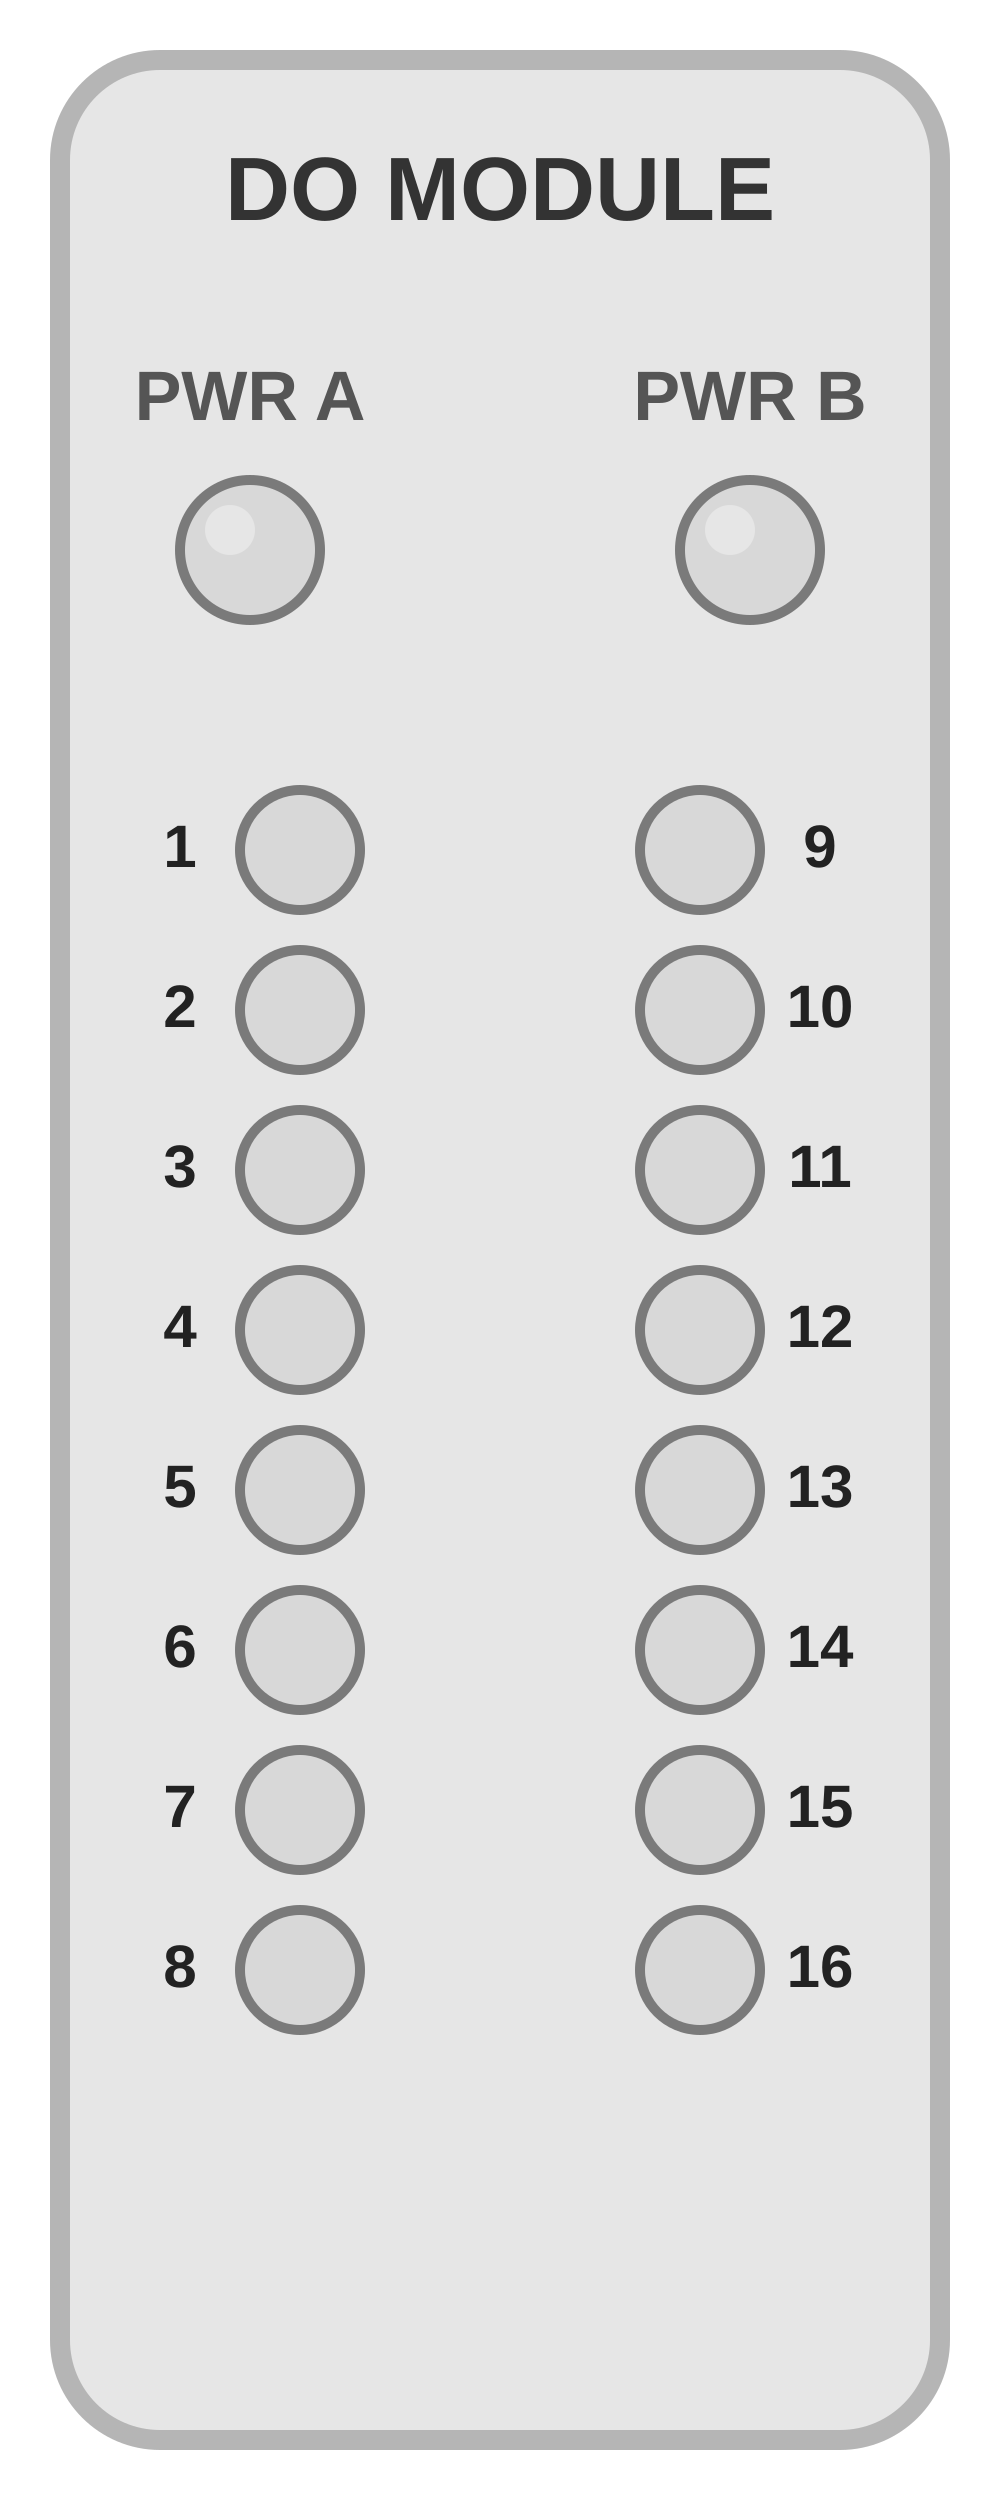
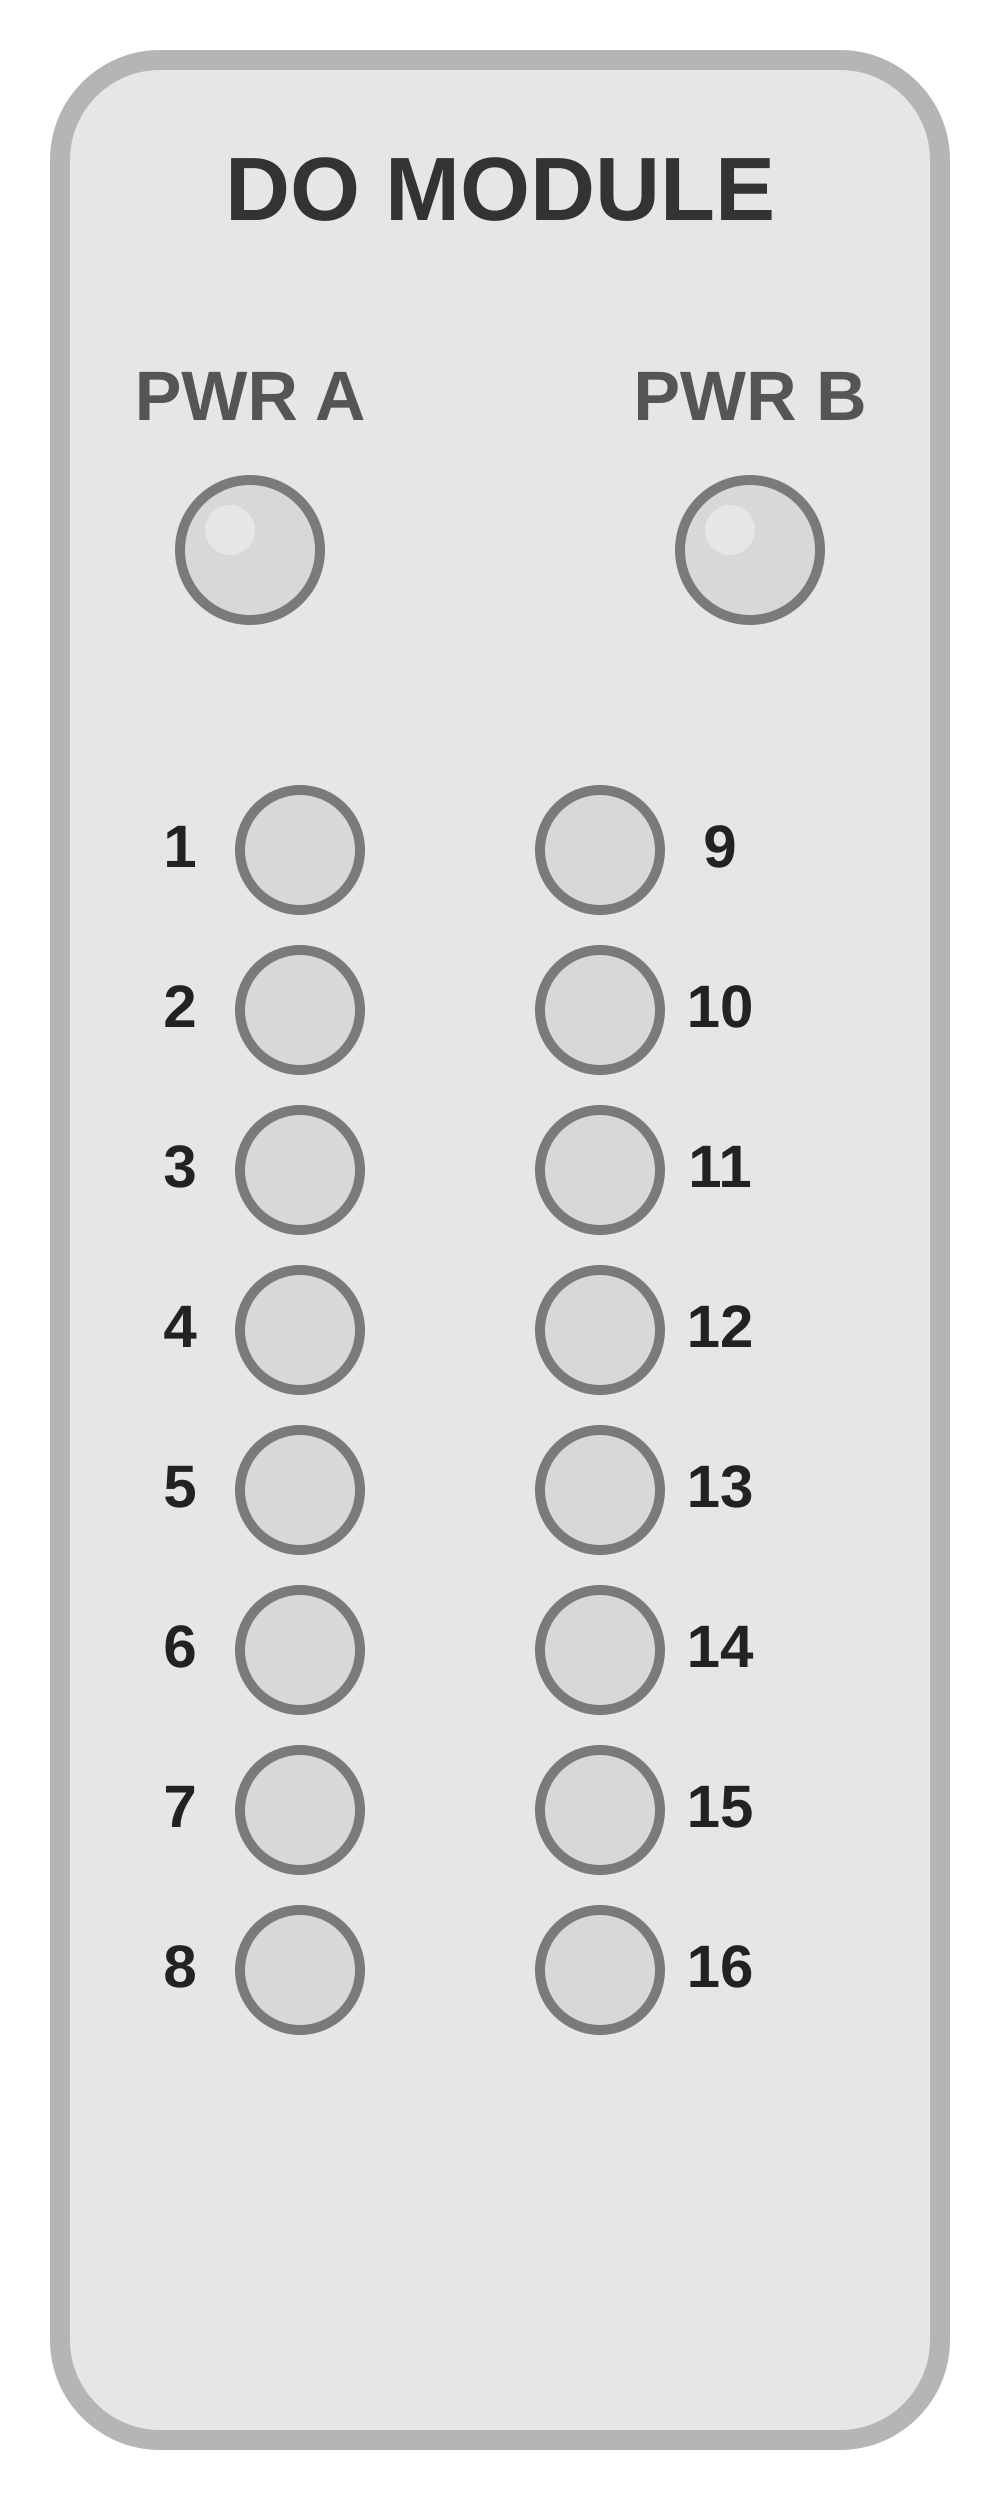
<svg xmlns="http://www.w3.org/2000/svg" width="1in" height="2.5in" viewBox="0 0 100 250" role="img" aria-label="DO Module (16-channel)">
  <defs>
    <style>
      .outer { fill: #e6e6e6; stroke: #b5b5b5; stroke-width: 2; }
      .title { font: 700 9px system-ui, -apple-system, Segoe UI, Arial, sans-serif; fill: #333; }
      .small { font: 600 7px system-ui, -apple-system, Segoe UI, Arial, sans-serif; fill: #555; }
      .lednum { font: 700 6px system-ui, -apple-system, Segoe UI, Arial, sans-serif; fill: #222; text-anchor: middle; dominant-baseline: middle;}

      /* Output LEDs slightly darker base */
      .led { fill: #d8d8d8; stroke: #7a7a7a; stroke-width: 1; }
      .led-on { fill: #4aa3ff; stroke: #1c66b5; }
      .led-warn { fill: #ffd24a; stroke: #c49a13; }
      .led-err { fill: #ff4a4a; stroke: #b51f1f; }

      .shine { fill: rgba(255,255,255,0.35); }
    </style>
  </defs>
  <rect class="outer" x="6" y="6" width="88" height="238" rx="10" ry="10" />
  <text class="title" x="50" y="22" text-anchor="middle">DO MODULE</text>
  <text class="small" x="25" y="42" text-anchor="middle">PWR A</text>
  <g id="status_pwrA">
    <circle class="led" cx="25" cy="55" r="7" />
    <circle class="shine" cx="23" cy="53" r="2.5" />
  </g>
  <text class="small" x="75" y="42" text-anchor="middle">PWR B</text>
  <g id="status_pwrB">
    <circle class="led" cx="75" cy="55" r="7" />
    <circle class="shine" cx="73" cy="53" r="2.5" />
  </g>
  <g id="ch01">
    <text class="lednum" x="18" y="85">1</text>
    <circle class="led" cx="30" cy="85" r="6" />
  </g>
  <g id="ch02">
    <text class="lednum" x="18" y="101">2</text>
    <circle class="led" cx="30" cy="101" r="6" />
  </g>
  <g id="ch03">
    <text class="lednum" x="18" y="117">3</text>
    <circle class="led" cx="30" cy="117" r="6" />
  </g>
  <g id="ch04">
    <text class="lednum" x="18" y="133">4</text>
    <circle class="led" cx="30" cy="133" r="6" />
  </g>
  <g id="ch05">
    <text class="lednum" x="18" y="149">5</text>
    <circle class="led" cx="30" cy="149" r="6" />
  </g>
  <g id="ch06">
    <text class="lednum" x="18" y="165">6</text>
    <circle class="led" cx="30" cy="165" r="6" />
  </g>
  <g id="ch07">
    <text class="lednum" x="18" y="181">7</text>
    <circle class="led" cx="30" cy="181" r="6" />
  </g>
  <g id="ch08">
    <text class="lednum" x="18" y="197">8</text>
    <circle class="led" cx="30" cy="197" r="6" />
  </g>
  <g id="ch09">
-     <circle class="led" cx="70" cy="85" r="6" />
-     <text class="lednum" x="82" y="85">9</text>
+     <circle class="led" cx="60" cy="85" r="6" />
+     <text class="lednum" x="72" y="85">9</text>
  </g>
  <g id="ch10">
-     <circle class="led" cx="70" cy="101" r="6" />
-     <text class="lednum" x="82" y="101">10</text>
+     <circle class="led" cx="60" cy="101" r="6" />
+     <text class="lednum" x="72" y="101">10</text>
  </g>
  <g id="ch11">
-     <circle class="led" cx="70" cy="117" r="6" />
-     <text class="lednum" x="82" y="117">11</text>
+     <circle class="led" cx="60" cy="117" r="6" />
+     <text class="lednum" x="72" y="117">11</text>
  </g>
  <g id="ch12">
-     <circle class="led" cx="70" cy="133" r="6" />
-     <text class="lednum" x="82" y="133">12</text>
+     <circle class="led" cx="60" cy="133" r="6" />
+     <text class="lednum" x="72" y="133">12</text>
  </g>
  <g id="ch13">
-     <circle class="led" cx="70" cy="149" r="6" />
-     <text class="lednum" x="82" y="149">13</text>
+     <circle class="led" cx="60" cy="149" r="6" />
+     <text class="lednum" x="72" y="149">13</text>
  </g>
  <g id="ch14">
-     <circle class="led" cx="70" cy="165" r="6" />
-     <text class="lednum" x="82" y="165">14</text>
+     <circle class="led" cx="60" cy="165" r="6" />
+     <text class="lednum" x="72" y="165">14</text>
  </g>
  <g id="ch15">
-     <circle class="led" cx="70" cy="181" r="6" />
-     <text class="lednum" x="82" y="181">15</text>
+     <circle class="led" cx="60" cy="181" r="6" />
+     <text class="lednum" x="72" y="181">15</text>
  </g>
  <g id="ch16">
-     <circle class="led" cx="70" cy="197" r="6" />
-     <text class="lednum" x="82" y="197">16</text>
+     <circle class="led" cx="60" cy="197" r="6" />
+     <text class="lednum" x="72" y="197">16</text>
  </g>
</svg>
